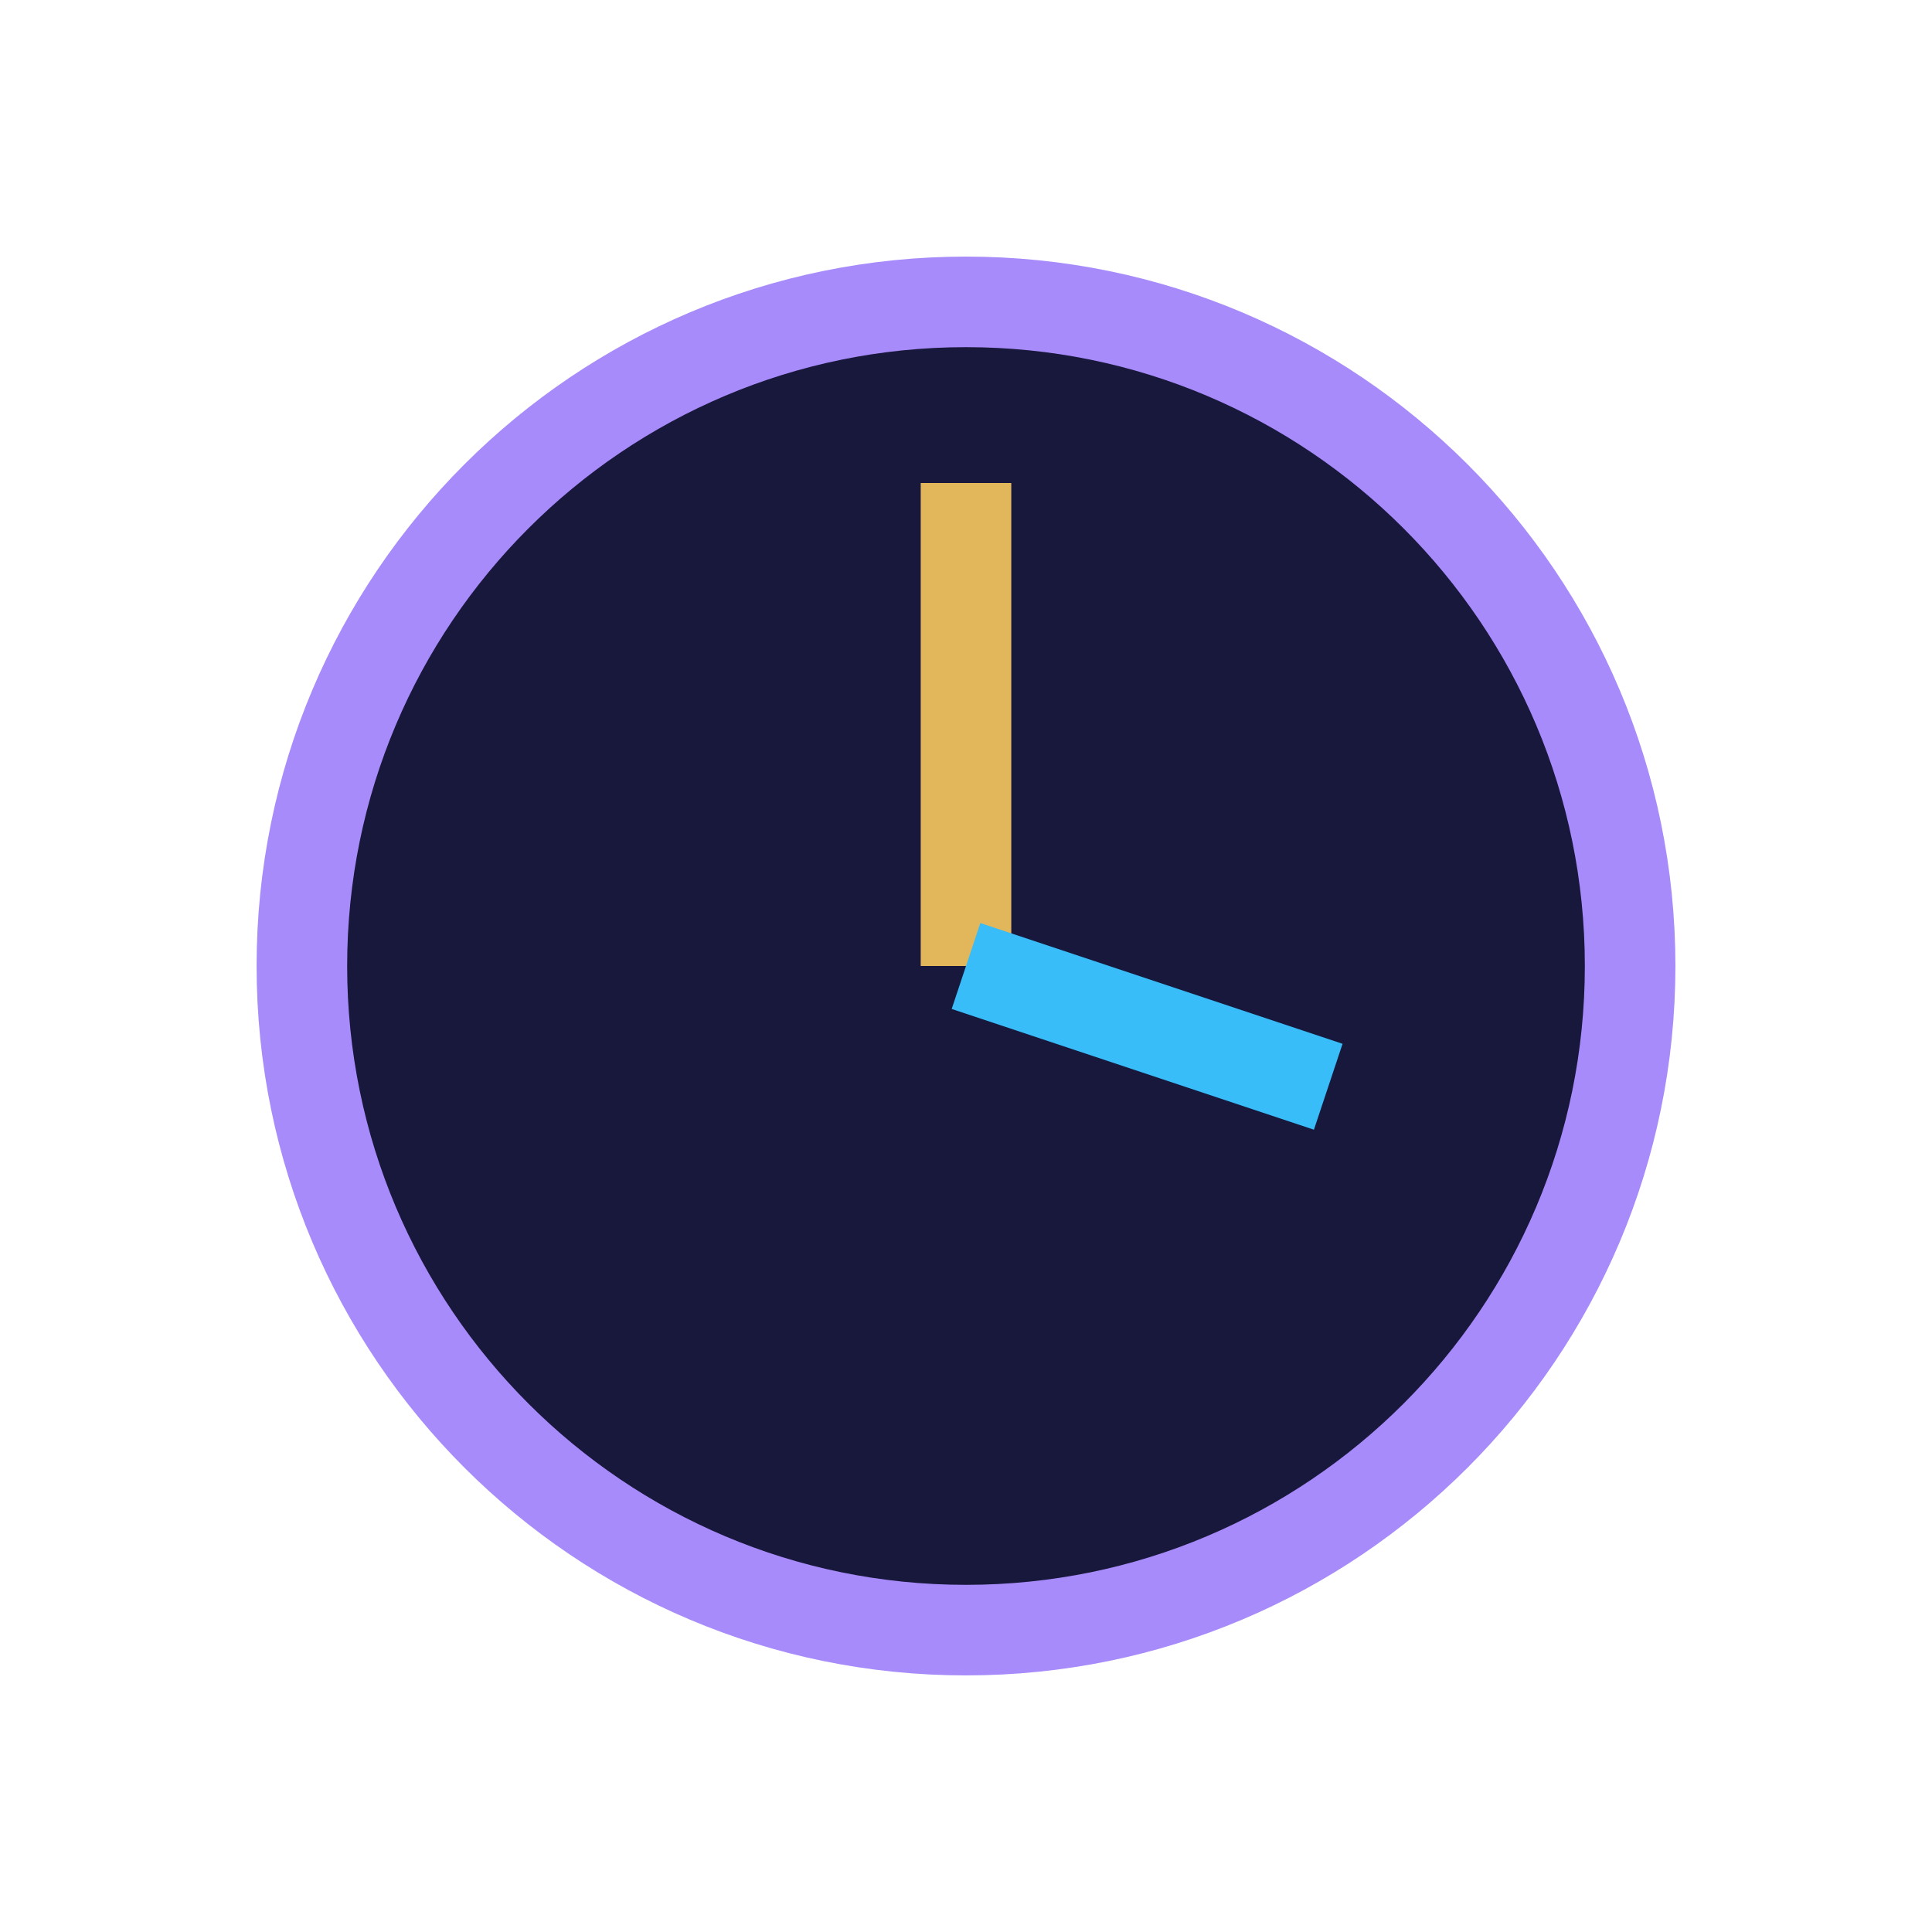
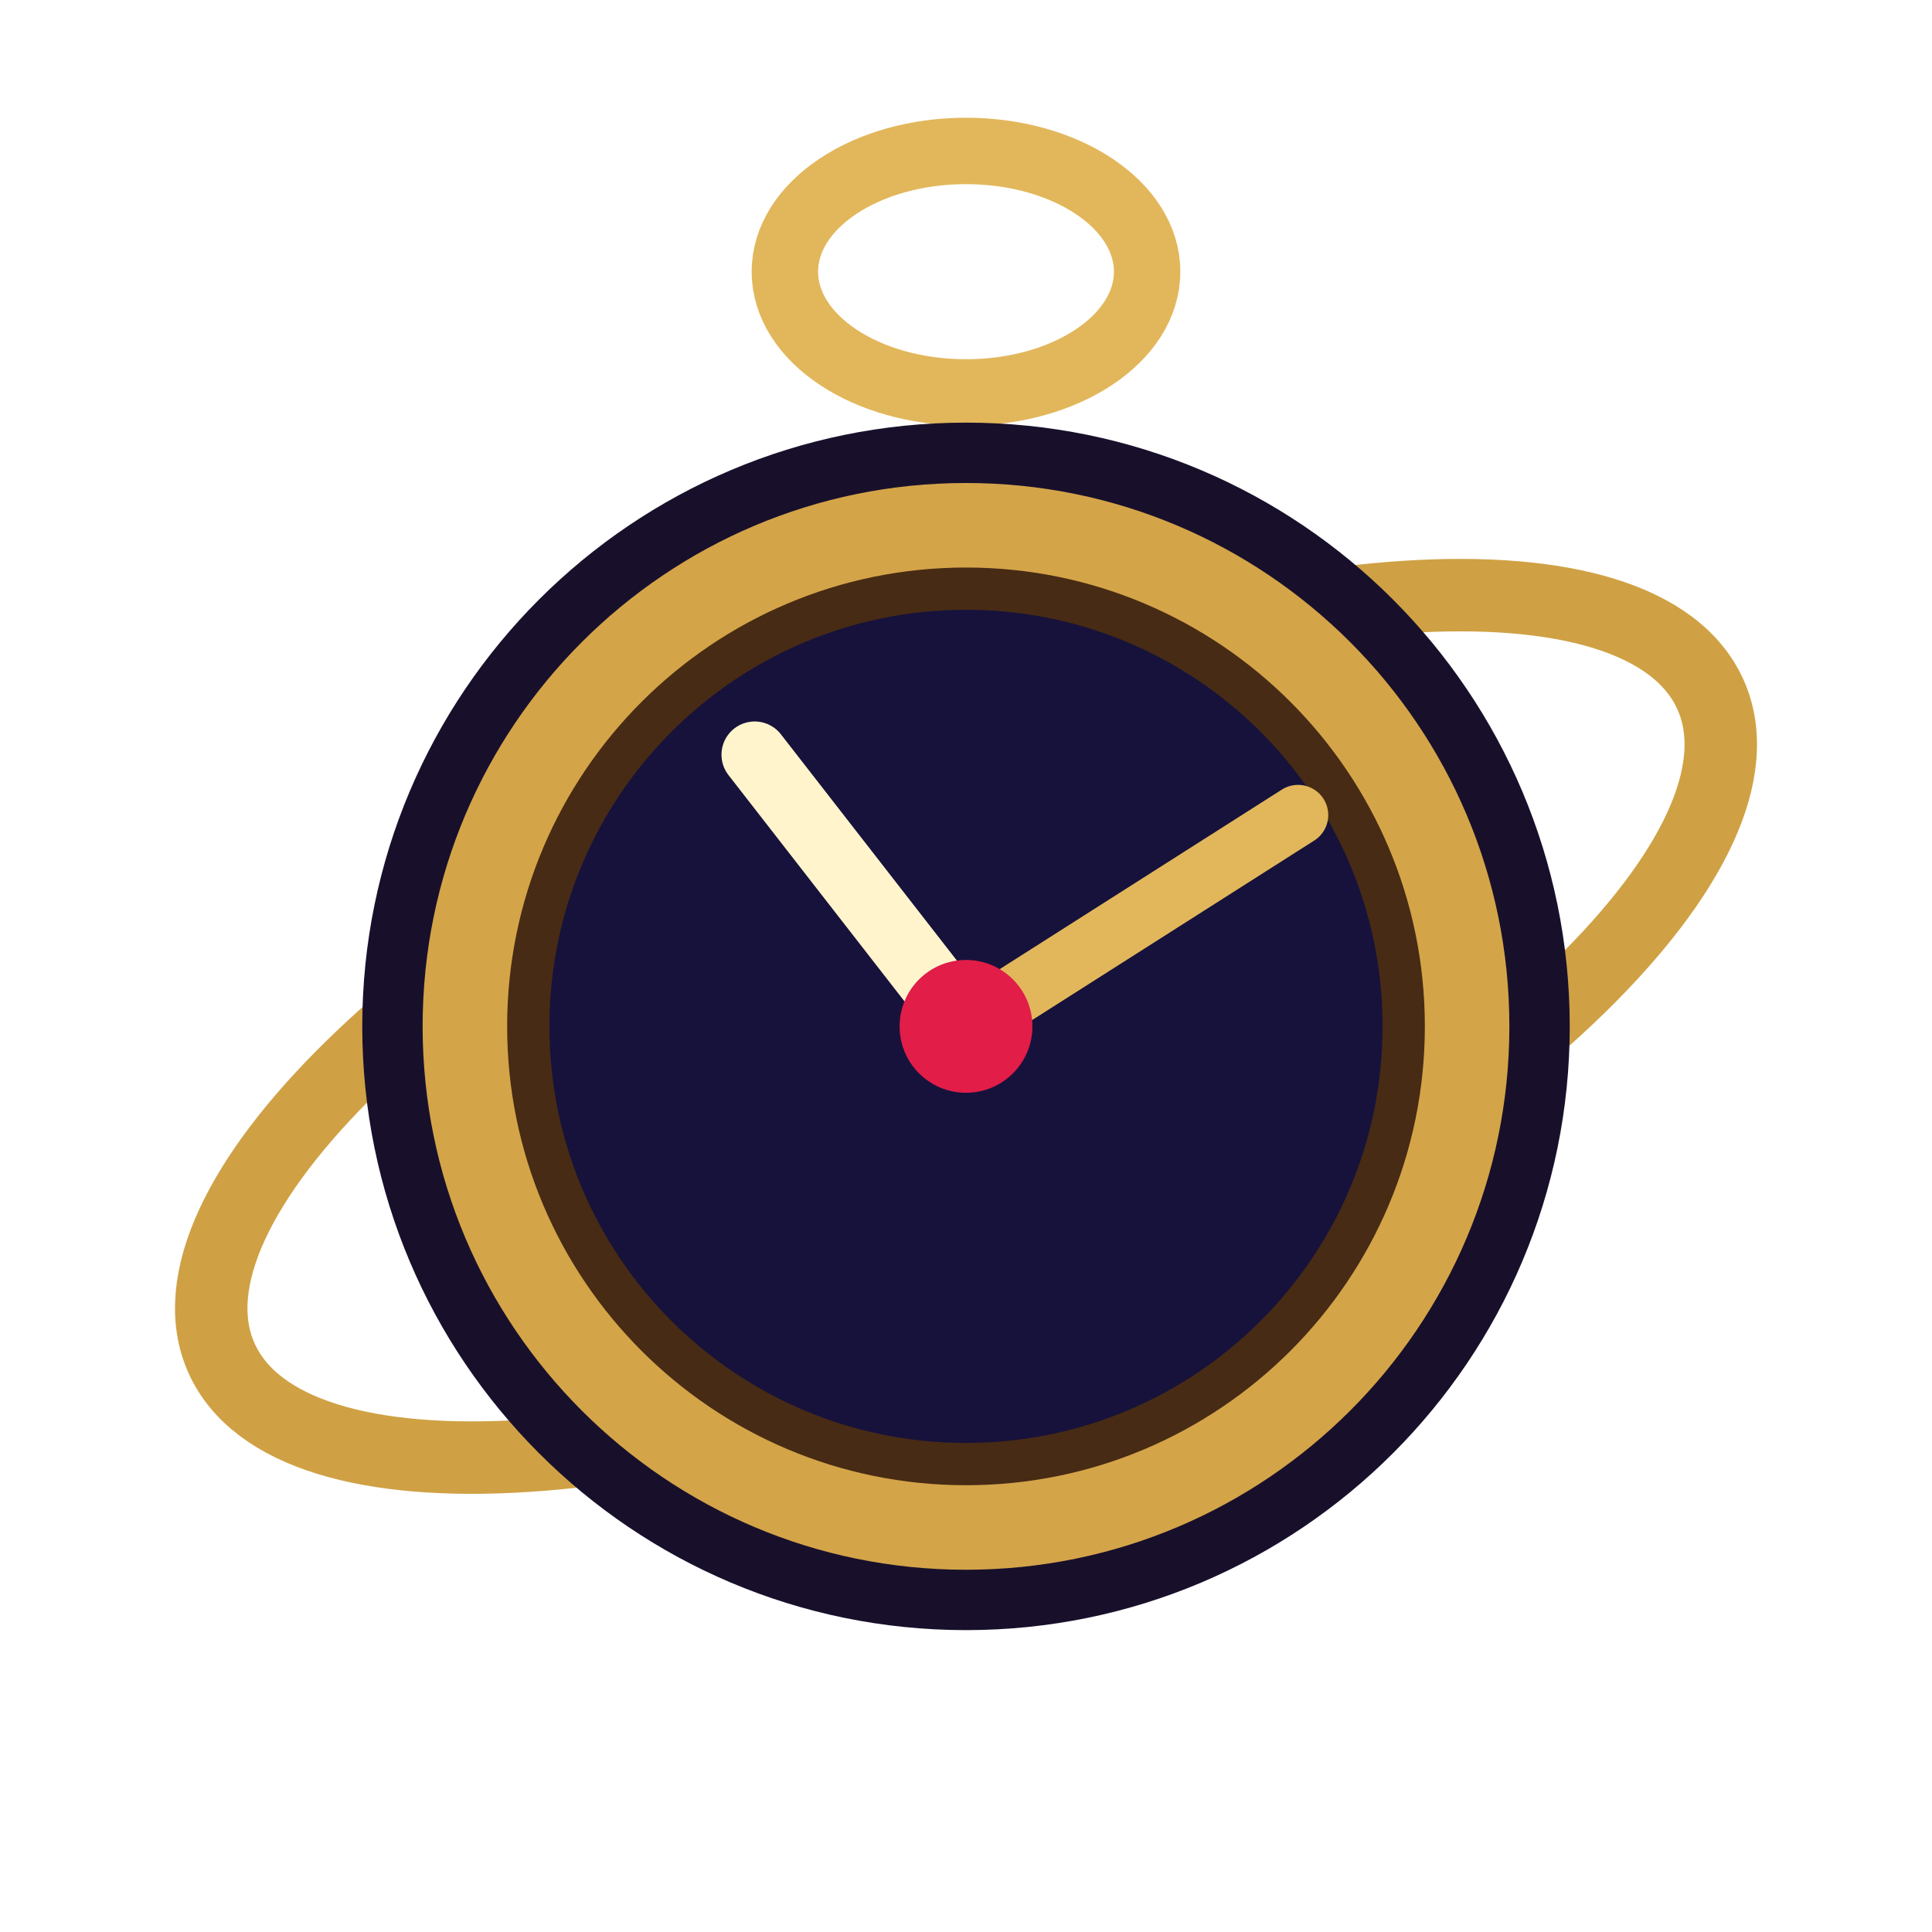
<svg xmlns="http://www.w3.org/2000/svg" viewBox="0 0 64 64" width="64" height="64">
-   <circle cx="32" cy="32" r="22" fill="#18173c" stroke="#a78bfa" stroke-width="3" />
-   <line x1="32" y1="32" x2="32" y2="16" stroke="#e2b75b" stroke-width="3" />
-   <line x1="32" y1="32" x2="44" y2="36" stroke="#38bdf8" stroke-width="3" />
+   <ellipse cx="32" cy="34" rx="27" ry="10" transform="rotate(-24 32 34)" fill="none" stroke="#cfa144" stroke-width="2.4" />
+   <ellipse cx="32" cy="9" rx="6" ry="4" fill="none" stroke="#e2b75b" stroke-width="2.2" />
+   <circle cx="32" cy="34" r="19" fill="#d4a448" stroke="#18102b" stroke-width="2" />
+   <circle cx="32" cy="34" r="14.5" fill="#17123b" stroke="#472b14" stroke-width="1.4" />
+   <line x1="32" y1="34" x2="25" y2="25" stroke="#fff4cc" stroke-width="2.2" stroke-linecap="round" />
+   <line x1="32" y1="34" x2="43" y2="27" stroke="#e2b75b" stroke-width="2" stroke-linecap="round" />
+   <circle cx="32" cy="34" r="2.2" fill="#e11d48" />
</svg>
